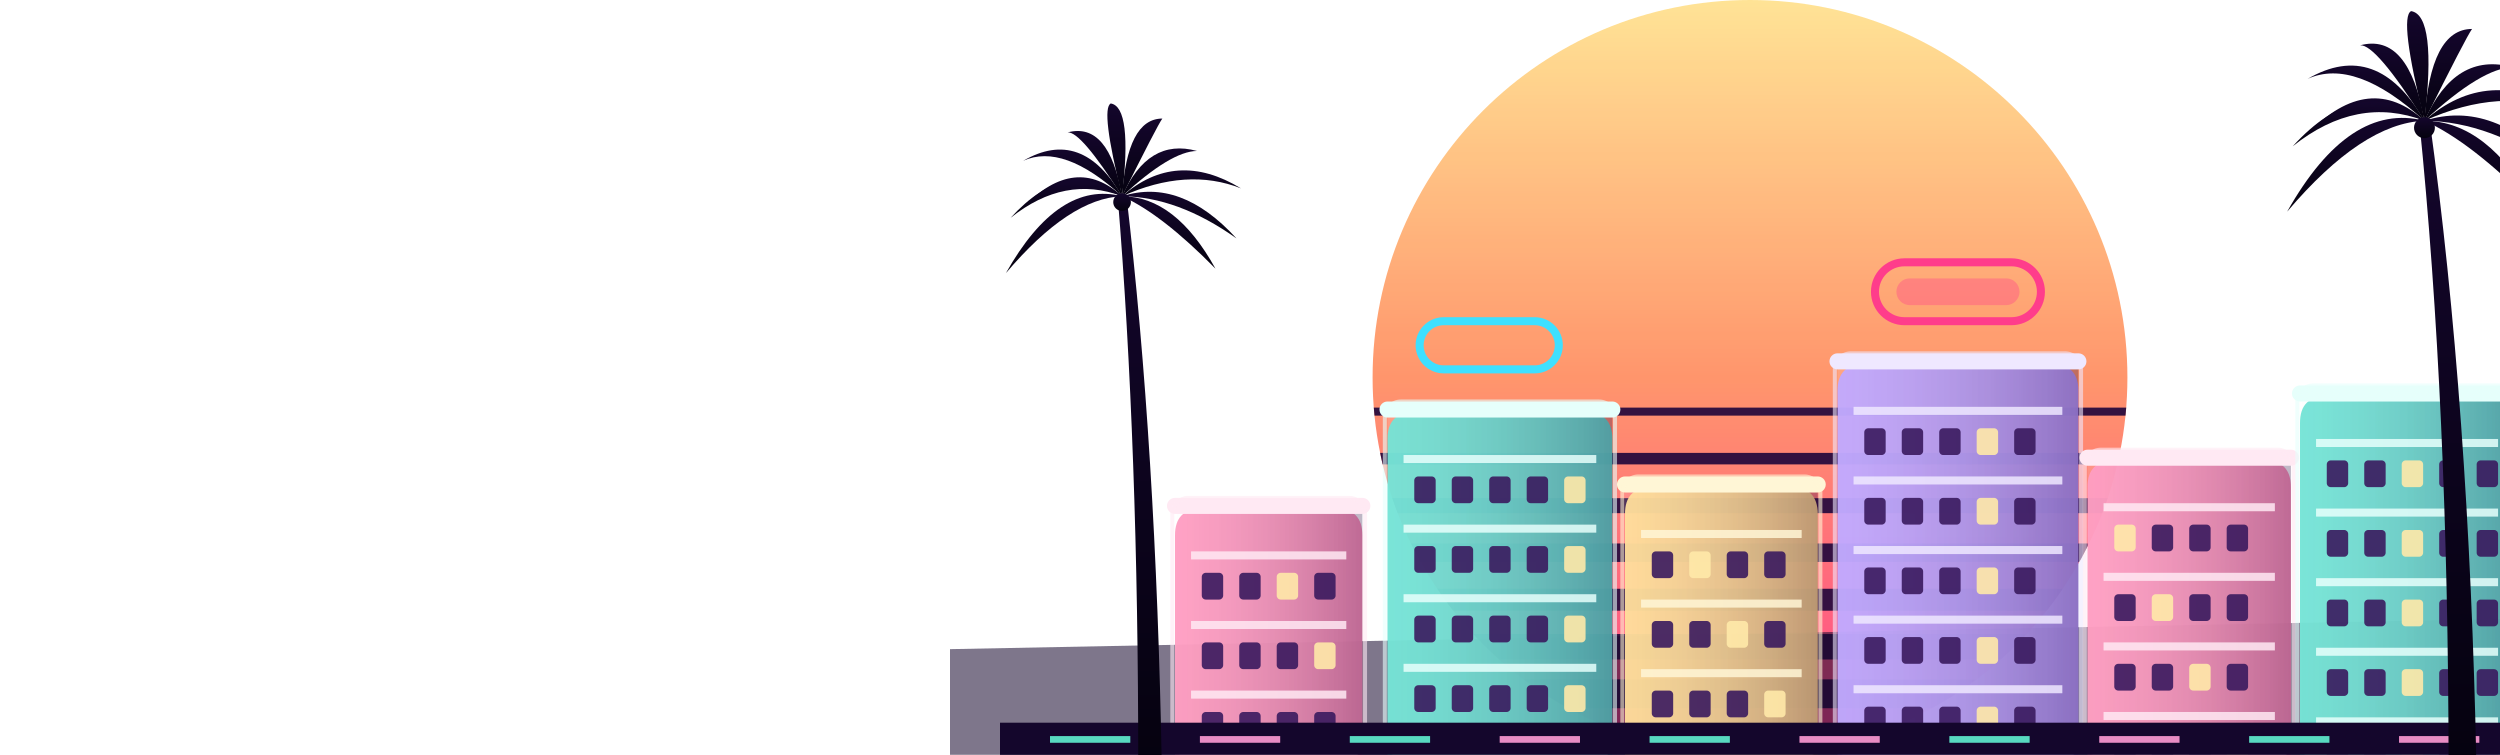
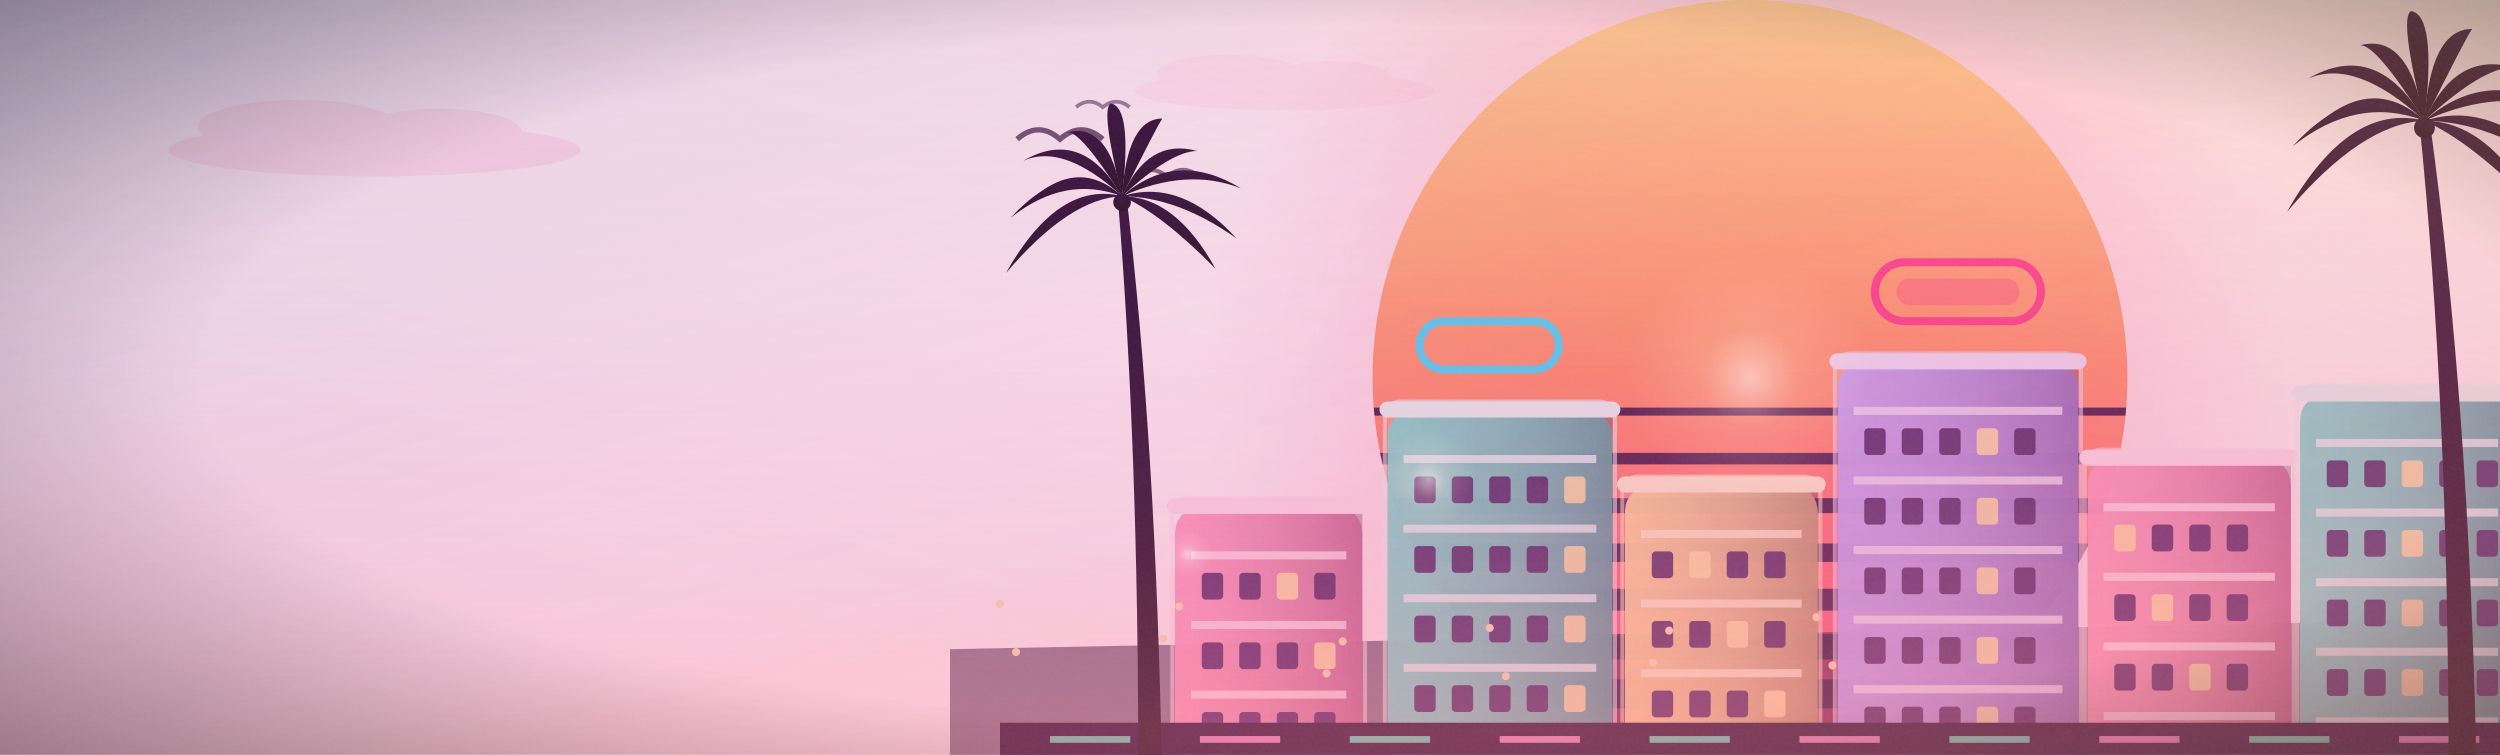
<svg xmlns="http://www.w3.org/2000/svg" viewBox="0 0 934 282" width="934" height="282">
  <defs>
    <linearGradient id="ink" x1="0" y1="0" x2="0" y2="1">
      <stop offset="0" stop-color="#14062c" />
      <stop offset="1" stop-color="#05020f" />
    </linearGradient>
    <linearGradient id="inkwarm" x1="0" y1="0" x2="0" y2="1">
      <stop offset="0" stop-color="#1b0838" />
      <stop offset=".7" stop-color="#0a0418" />
      <stop offset="1" stop-color="#2a0c2e" />
    </linearGradient>
    <linearGradient id="sun" x1="0" y1="0" x2="0" y2="1">
      <stop offset="0" stop-color="#ffe08a" />
      <stop offset=".5" stop-color="#ff8a5c" />
      <stop offset="1" stop-color="#ff2f7e" />
    </linearGradient>
    <linearGradient id="rim" x1="0" y1="0" x2="1" y2="0">
      <stop offset="0" stop-color="#ff9ad5" stop-opacity="0" />
      <stop offset="1" stop-color="#ffb36b" />
    </linearGradient>
    <linearGradient id="lens" x1="0" y1="0" x2="1" y2="1">
      <stop offset="0" stop-color="#ffd27a" />
      <stop offset=".5" stop-color="#ff6aa8" />
      <stop offset="1" stop-color="#5a2a9a" />
    </linearGradient>
    <linearGradient id="haze" x1="0" y1="0" x2="0" y2="1">
      <stop offset="0" stop-color="#7a3a9a" stop-opacity=".0" />
      <stop offset="1" stop-color="#ff7a8a" stop-opacity=".55" />
    </linearGradient>
+     <filter id="glow" x="-30%" y="-30%" width="160%" height="160%">
+       <feGaussianBlur stdDeviation="5" result="b" />
+       <feMerge>
+         <feMergeNode in="b" />
+         <feMergeNode in="SourceGraphic" />
+       </feMerge>
+     </filter>
+     <filter id="glowS" x="-30%" y="-60%" width="160%" height="220%">
+       <feGaussianBlur stdDeviation="2.4" result="b" />
+       <feMerge>
+         <feMergeNode in="b" />
+         <feMergeNode in="b" />
+         <feMergeNode in="SourceGraphic" />
+       </feMerge>
+     </filter>
+     <filter id="soft">
+       <feGaussianBlur stdDeviation=".9" />
+     </filter>
+     <filter id="grain" x="0" y="0" width="100%" height="100%">
+       <feTurbulence type="fractalNoise" baseFrequency=".9" numOctaves="2" seed="7" result="n" />
+       <feColorMatrix in="n" type="matrix" values="0 0 0 0 1  0 0 0 0 1  0 0 0 0 1  0 0 0 .55 0" />
+     </filter>
+     <radialGradient id="vig" cx=".55" cy=".5" r=".85">
+       <stop offset=".55" stop-color="#05010f" stop-opacity="0" />
+       <stop offset="1" stop-color="#05010f" stop-opacity=".55" />
+     </radialGradient>
+     <linearGradient id="grade" x1="0" y1="0" x2="1" y2="1">
+       <stop offset="0" stop-color="#3a1a9a" stop-opacity=".16" />
+       <stop offset=".55" stop-color="#ff5e8a" stop-opacity=".05" />
+       <stop offset="1" stop-color="#ffb36b" stop-opacity=".16" />
+     </linearGradient>
+     <linearGradient id="leak" x1="1" y1="0" x2="0" y2="1">
+       <stop offset="0" stop-color="#ffb36b" stop-opacity=".34" />
+       <stop offset=".35" stop-color="#ff5e8a" stop-opacity=".1" />
+       <stop offset="1" stop-color="#ff5e8a" stop-opacity="0" />
+     </linearGradient>
+     <linearGradient id="fog" x1="0" y1="1" x2="0" y2="0">
+       <stop offset="0" stop-color="#ff7a9a" stop-opacity=".38" />
+       <stop offset=".6" stop-color="#b04aa8" stop-opacity=".1" />
+       <stop offset="1" stop-color="#b04aa8" stop-opacity="0" />
+     </linearGradient>
+     <radialGradient id="flare" cx=".5" cy=".5" r=".5">
+       <stop offset="0" stop-color="#fff" stop-opacity=".55" />
+       <stop offset=".4" stop-color="#ffd9a0" stop-opacity=".18" />
+       <stop offset="1" stop-color="#ffd9a0" stop-opacity="0" />
+     </radialGradient>
+     <radialGradient id="halo" cx=".5" cy=".5" r=".5">
+       <stop offset="0" stop-color="#ff9a6a" stop-opacity=".6" />
+       <stop offset=".6" stop-color="#ff5e8a" stop-opacity=".18" />
+       <stop offset="1" stop-color="#ff5e8a" stop-opacity="0" />
+     </radialGradient>
+     <radialGradient id="halo2" cx=".5" cy=".5" r=".5">
+       <stop offset="0" stop-color="#fff0cf" stop-opacity=".5" />
+       <stop offset=".6" stop-color="#c9a8ff" stop-opacity=".15" />
+       <stop offset="1" stop-color="#c9a8ff" stop-opacity="0" />
+     </radialGradient>
    <radialGradient id="moon" cx=".5" cy=".5" r=".5">
      <stop offset=".55" stop-color="#fff0cf" />
      <stop offset="1" stop-color="#ffd9a0" stop-opacity="0" />
    </radialGradient>
    <linearGradient id="skin" x1="0" y1="0" x2="1" y2="1">
      <stop offset="0" stop-color="#2a1240" />
      <stop offset=".6" stop-color="#6a3a7a" />
      <stop offset="1" stop-color="#c8688a" />
    </linearGradient>
    <linearGradient id="shade" x1="0" y1="0" x2="1" y2="0">
      <stop offset="0" stop-color="#fff" stop-opacity=".25" />
      <stop offset="1" stop-color="#2a0c3e" stop-opacity=".55" />
    </linearGradient>
    <clipPath id="sunclip2">
      <circle cx="653.8" cy="141" r="141" />
    </clipPath>
    <clipPath id="sunclip">
      <circle cx="747.2" cy="174.84" r="174.84" />
    </clipPath>
    <filter id="soft">
      <feGaussianBlur stdDeviation="1.2" />
    </filter>
+     <style>
+ .tw{animation:tw 3s ease-in-out infinite}.t1{animation-duration:2.3s;animation-delay:-.7s}.t2{animation-duration:3.7s;animation-delay:-1.4s}.t3{animation-duration:4.4s;animation-delay:-2.1s}
+ @keyframes tw{0%,100%{opacity:.95}50%{opacity:.18}}
+ .sway{transform-box:fill-box;transform-origin:50% 100%;animation:sway 7s ease-in-out infinite}.sw2{animation-duration:9s;animation-delay:-2s}.sw3{animation-duration:6s;animation-delay:-4s}
+ @keyframes sway{0%,100%{transform:rotate(0)}25%{transform:rotate(1.5deg)}75%{transform:rotate(-1.5deg)}}
+ .wk{animation:wk 6s steps(1,end) infinite}.wk2{animation-duration:9s;animation-delay:-3s}.wk3{animation-duration:11s;animation-delay:-6s}
+ @keyframes wk{0%,100%{opacity:.9}38%{opacity:.08}62%{opacity:.9}}
+ .blink{animation:bl 1.7s steps(1,end) infinite}@keyframes bl{0%,100%{opacity:1}50%{opacity:.1}}
+ .pulse{transform-box:fill-box;transform-origin:center;animation:pl 7s ease-in-out infinite}@keyframes pl{0%,100%{opacity:.55;transform:scale(1)}50%{opacity:.95;transform:scale(1.07)}}
+ .drift{animation:dr 8s ease-in-out infinite alternate}.dr2{animation-duration:11s;animation-delay:-3s}@keyframes dr{from{transform:translateX(-16px)}to{transform:translateX(16px)}}
+ .cars{animation:cr 9s linear infinite}.cars2{animation-duration:13s;animation-delay:-5s;animation-direction:reverse}@keyframes cr{from{transform:translateX(-140px)}to{transform:translateX(140px)}}
+ .cloud{animation:cl 70s linear infinite}@keyframes cl{from{transform:translateX(-260px)}to{transform:translateX(1200px)}}
+ .fly{animation:fl 26s linear infinite}@keyframes fl{from{transform:translate(-200px,10px)}50%{transform:translate(480px,-14px)}to{transform:translate(1150px,6px)}}
+ .neon{animation:ne 5s infinite}@keyframes ne{0%,44%,50%,56%,100%{opacity:1}46%{opacity:.3}48%{opacity:.9}52%{opacity:.4}54%{opacity:.95}}
+ .shoot{opacity:0;animation:sh 11s linear infinite}@keyframes sh{0%,88%{opacity:0;transform:translate(0,0)}90%{opacity:1}100%{opacity:0;transform:translate(-240px,100px)}}
+ .spin{animation:sp 120s linear infinite}@keyframes sp{to{transform:rotate(360deg)}}
+ .flo{animation:fo 8s ease-in-out infinite}.fo2{animation-duration:11s;animation-delay:-4s}@keyframes fo{0%,100%{transform:translate(0,0);opacity:.2}50%{transform:translate(10px,-14px);opacity:1}}
+ .flare{animation:fl2 9s ease-in-out infinite;mix-blend-mode:screen}.f2{animation-delay:-3s}.f3{animation-delay:-6s}@keyframes fl2{0%,100%{opacity:.35;transform:translateX(0)}50%{opacity:.85;transform:translateX(10px)}}
+ .shim{animation:shm 4s ease-in-out infinite}.sh2{animation-delay:-1.3s}.sh3{animation-delay:-2.6s}@keyframes shm{0%,100%{opacity:.2}50%{opacity:.9}}
+ @media (prefers-reduced-motion:reduce){*{animation:none!important}}
+ </style>
  </defs>
+   <g class="cloud" style="animation-delay:-12s" opacity="0.3">
+     <g transform="translate(140 56) scale(1.1)">
+       <ellipse cx="0" cy="0" rx="70" ry="9" fill="#ffc0d6" />
+       <ellipse cx="-26" cy="-8" rx="34" ry="9" fill="#ffc0d6" />
+       <ellipse cx="22" cy="-6" rx="28" ry="8" fill="#ffc0d6" />
+     </g>
+   </g>
+   <g class="cloud" style="animation-delay:-40s" opacity="0.25">
+     <g transform="translate(480 34) scale(0.8)">
+       <ellipse cx="0" cy="0" rx="70" ry="9" fill="#ffd6e6" />
+       <ellipse cx="-26" cy="-8" rx="34" ry="9" fill="#ffd6e6" />
+       <ellipse cx="22" cy="-6" rx="28" ry="8" fill="#ffd6e6" />
+     </g>
+   </g>
+   <g class="fly" style="animation-delay:-9s">
+     <path d="M380 52 q8 -7 16 0 q8 -7 16 0" stroke="#14062c" stroke-width="2" fill="none" opacity=".7" />
+     <path d="M424 66 q6 -5 12 0 q6 -5 12 0" stroke="#14062c" stroke-width="1.6" fill="none" opacity=".6" />
+     <path d="M402 40 q5 -4 10 0 q5 -4 10 0" stroke="#14062c" stroke-width="1.4" fill="none" opacity=".5" />
+   </g>
+   <circle class="pulse" cx="653.8" cy="141" r="203.04" fill="url(#halo)" />
  <circle cx="653.8" cy="141" r="141" fill="url(#sun)" opacity=".9" />
  <g clip-path="url(#sunclip2)">
    <rect x="0" y="152.28" width="934" height="3" fill="#2a0c3e" opacity=".95" />
    <rect x="0" y="169.2" width="934" height="4.3" fill="#2a0c3e" opacity=".95" />
    <rect x="0" y="186.12" width="934" height="5.6" fill="#2a0c3e" opacity=".95" />
    <rect x="0" y="203.04" width="934" height="6.9" fill="#2a0c3e" opacity=".95" />
    <rect x="0" y="219.96" width="934" height="8.2" fill="#2a0c3e" opacity=".95" />
    <rect x="0" y="236.88" width="934" height="9.5" fill="#2a0c3e" opacity=".95" />
    <rect x="0" y="253.8" width="934" height="10.8" fill="#2a0c3e" opacity=".95" />
    <rect x="0" y="270.72" width="934" height="12.1" fill="#2a0c3e" opacity=".95" />
  </g>
  <path d="M354.92 242.52 L934 231.24 L934 282 L354.92 282Z" fill="#14062c" opacity=".55" />
  <path d="M438.98 282 L438.98 200 Q438.98 190 448.98 190 L498.98 190 Q508.98 190 508.98 200 L508.98 282Z" fill="#ff8fb8" opacity=".96" />
  <rect x="438.98" y="190" width="70" height="92" fill="url(#shade)" opacity=".55" />
  <rect x="435.98" y="186" width="76" height="6" rx="3" fill="#ffe9f3" />
  <rect x="444.98" y="206" width="58" height="3" fill="#ffe9f3" opacity=".85" />
  <rect x="448.98" y="214" width="8" height="10" rx="1.5" fill="#3a1a5e" opacity=".9" />
  <rect x="462.98" y="214" width="8" height="10" rx="1.5" fill="#3a1a5e" opacity=".9" />
-   <rect x="476.98" y="214" width="8" height="10" rx="1.5" fill="#ffe9a8" opacity=".9" />
+   <rect x="476.98" y="214" width="8" height="10" rx="1.5" fill="#ffe9a8" opacity=".9" class="wk " />
  <rect x="490.98" y="214" width="8" height="10" rx="1.5" fill="#3a1a5e" opacity=".9" />
  <rect x="444.98" y="232" width="58" height="3" fill="#ffe9f3" opacity=".85" />
  <rect x="448.98" y="240" width="8" height="10" rx="1.5" fill="#3a1a5e" opacity=".9" />
  <rect x="462.98" y="240" width="8" height="10" rx="1.5" fill="#3a1a5e" opacity=".9" />
  <rect x="476.98" y="240" width="8" height="10" rx="1.5" fill="#3a1a5e" opacity=".9" />
-   <rect x="490.98" y="240" width="8" height="10" rx="1.5" fill="#ffe9a8" opacity=".9" />
+   <rect x="490.98" y="240" width="8" height="10" rx="1.5" fill="#ffe9a8" opacity=".9" class="wk wk3" />
  <rect x="444.98" y="258" width="58" height="3" fill="#ffe9f3" opacity=".85" />
  <rect x="448.98" y="266" width="8" height="10" rx="1.5" fill="#3a1a5e" opacity=".9" />
  <rect x="462.98" y="266" width="8" height="10" rx="1.5" fill="#3a1a5e" opacity=".9" />
  <rect x="476.98" y="266" width="8" height="10" rx="1.5" fill="#3a1a5e" opacity=".9" />
  <rect x="490.98" y="266" width="8" height="10" rx="1.5" fill="#3a1a5e" opacity=".9" />
  <rect x="437.98" y="186" width="72" height="96" fill="none" stroke="#ffe9f3" stroke-width="1.5" opacity=".6" rx="6" />
  <path d="M518.37 282 L518.37 164 Q518.37 154 528.37 154 L592.37 154 Q602.37 154 602.37 164 L602.37 282Z" fill="#5fe0d0" opacity=".96" />
  <rect x="518.37" y="154" width="84" height="128" fill="url(#shade)" opacity=".55" />
  <rect x="515.37" y="150" width="90" height="6" rx="3" fill="#e6fffb" />
  <rect x="524.37" y="170" width="72" height="3" fill="#e6fffb" opacity=".85" />
  <rect x="528.37" y="178" width="8" height="10" rx="1.5" fill="#3a1a5e" opacity=".9" />
  <rect x="542.37" y="178" width="8" height="10" rx="1.5" fill="#3a1a5e" opacity=".9" />
  <rect x="556.37" y="178" width="8" height="10" rx="1.5" fill="#3a1a5e" opacity=".9" />
  <rect x="570.37" y="178" width="8" height="10" rx="1.5" fill="#3a1a5e" opacity=".9" />
-   <rect x="584.37" y="178" width="8" height="10" rx="1.5" fill="#ffe9a8" opacity=".9" />
+   <rect x="584.37" y="178" width="8" height="10" rx="1.5" fill="#ffe9a8" opacity=".9" class="wk " />
  <rect x="524.37" y="196" width="72" height="3" fill="#e6fffb" opacity=".85" />
  <rect x="528.37" y="204" width="8" height="10" rx="1.5" fill="#3a1a5e" opacity=".9" />
  <rect x="542.37" y="204" width="8" height="10" rx="1.5" fill="#3a1a5e" opacity=".9" />
  <rect x="556.37" y="204" width="8" height="10" rx="1.5" fill="#3a1a5e" opacity=".9" />
  <rect x="570.37" y="204" width="8" height="10" rx="1.5" fill="#3a1a5e" opacity=".9" />
-   <rect x="584.37" y="204" width="8" height="10" rx="1.5" fill="#ffe9a8" opacity=".9" />
+   <rect x="584.37" y="204" width="8" height="10" rx="1.5" fill="#ffe9a8" opacity=".9" class="wk wk3" />
  <rect x="524.37" y="222" width="72" height="3" fill="#e6fffb" opacity=".85" />
  <rect x="528.37" y="230" width="8" height="10" rx="1.5" fill="#3a1a5e" opacity=".9" />
  <rect x="542.37" y="230" width="8" height="10" rx="1.5" fill="#3a1a5e" opacity=".9" />
  <rect x="556.37" y="230" width="8" height="10" rx="1.5" fill="#3a1a5e" opacity=".9" />
  <rect x="570.37" y="230" width="8" height="10" rx="1.5" fill="#3a1a5e" opacity=".9" />
-   <rect x="584.37" y="230" width="8" height="10" rx="1.5" fill="#ffe9a8" opacity=".9" />
+   <rect x="584.37" y="230" width="8" height="10" rx="1.5" fill="#ffe9a8" opacity=".9" class="wk wk2" />
  <rect x="524.37" y="248" width="72" height="3" fill="#e6fffb" opacity=".85" />
  <rect x="528.37" y="256" width="8" height="10" rx="1.5" fill="#3a1a5e" opacity=".9" />
  <rect x="542.37" y="256" width="8" height="10" rx="1.5" fill="#3a1a5e" opacity=".9" />
  <rect x="556.37" y="256" width="8" height="10" rx="1.5" fill="#3a1a5e" opacity=".9" />
  <rect x="570.37" y="256" width="8" height="10" rx="1.5" fill="#3a1a5e" opacity=".9" />
-   <rect x="584.37" y="256" width="8" height="10" rx="1.5" fill="#ffe9a8" opacity=".9" />
+   <rect x="584.37" y="256" width="8" height="10" rx="1.5" fill="#ffe9a8" opacity=".9" class="wk " />
  <rect x="517.37" y="150" width="86" height="132" fill="none" stroke="#e6fffb" stroke-width="1.5" opacity=".6" rx="6" />
  <path d="M607.1 282 L607.1 192 Q607.1 182 617.1 182 L669.1 182 Q679.1 182 679.1 192 L679.1 282Z" fill="#ffd98a" opacity=".96" />
  <rect x="607.1" y="182" width="72" height="100" fill="url(#shade)" opacity=".55" />
  <rect x="604.1" y="178" width="78" height="6" rx="3" fill="#fff6d6" />
  <rect x="613.1" y="198" width="60" height="3" fill="#fff6d6" opacity=".85" />
  <rect x="617.1" y="206" width="8" height="10" rx="1.5" fill="#3a1a5e" opacity=".9" />
-   <rect x="631.1" y="206" width="8" height="10" rx="1.5" fill="#ffe9a8" opacity=".9" />
+   <rect x="631.1" y="206" width="8" height="10" rx="1.5" fill="#ffe9a8" opacity=".9" class="wk wk2" />
  <rect x="645.1" y="206" width="8" height="10" rx="1.5" fill="#3a1a5e" opacity=".9" />
  <rect x="659.1" y="206" width="8" height="10" rx="1.5" fill="#3a1a5e" opacity=".9" />
  <rect x="613.1" y="224" width="60" height="3" fill="#fff6d6" opacity=".85" />
  <rect x="617.1" y="232" width="8" height="10" rx="1.5" fill="#3a1a5e" opacity=".9" />
  <rect x="631.1" y="232" width="8" height="10" rx="1.5" fill="#3a1a5e" opacity=".9" />
-   <rect x="645.1" y="232" width="8" height="10" rx="1.5" fill="#ffe9a8" opacity=".9" />
+   <rect x="645.1" y="232" width="8" height="10" rx="1.5" fill="#ffe9a8" opacity=".9" class="wk " />
  <rect x="659.1" y="232" width="8" height="10" rx="1.5" fill="#3a1a5e" opacity=".9" />
  <rect x="613.1" y="250" width="60" height="3" fill="#fff6d6" opacity=".85" />
  <rect x="617.1" y="258" width="8" height="10" rx="1.5" fill="#3a1a5e" opacity=".9" />
  <rect x="631.1" y="258" width="8" height="10" rx="1.5" fill="#3a1a5e" opacity=".9" />
  <rect x="645.1" y="258" width="8" height="10" rx="1.5" fill="#3a1a5e" opacity=".9" />
-   <rect x="659.1" y="258" width="8" height="10" rx="1.5" fill="#ffe9a8" opacity=".9" />
+   <rect x="659.1" y="258" width="8" height="10" rx="1.5" fill="#ffe9a8" opacity=".9" class="wk wk3" />
  <rect x="606.1" y="178" width="74" height="104" fill="none" stroke="#fff6d6" stroke-width="1.5" opacity=".6" rx="6" />
  <path d="M686.49 282 L686.49 146 Q686.49 136 696.49 136 L766.49 136 Q776.49 136 776.49 146 L776.49 282Z" fill="#b79cff" opacity=".96" />
  <rect x="686.49" y="136" width="90" height="146" fill="url(#shade)" opacity=".55" />
  <rect x="683.49" y="132" width="96" height="6" rx="3" fill="#efe8ff" />
  <rect x="692.49" y="152" width="78" height="3" fill="#efe8ff" opacity=".85" />
  <rect x="696.49" y="160" width="8" height="10" rx="1.5" fill="#3a1a5e" opacity=".9" />
  <rect x="710.49" y="160" width="8" height="10" rx="1.5" fill="#3a1a5e" opacity=".9" />
  <rect x="724.49" y="160" width="8" height="10" rx="1.5" fill="#3a1a5e" opacity=".9" />
-   <rect x="738.49" y="160" width="8" height="10" rx="1.5" fill="#ffe9a8" opacity=".9" />
+   <rect x="738.49" y="160" width="8" height="10" rx="1.5" fill="#ffe9a8" opacity=".9" class="wk wk2" />
  <rect x="752.49" y="160" width="8" height="10" rx="1.5" fill="#3a1a5e" opacity=".9" />
  <rect x="692.49" y="178" width="78" height="3" fill="#efe8ff" opacity=".85" />
  <rect x="696.49" y="186" width="8" height="10" rx="1.5" fill="#3a1a5e" opacity=".9" />
  <rect x="710.49" y="186" width="8" height="10" rx="1.5" fill="#3a1a5e" opacity=".9" />
  <rect x="724.49" y="186" width="8" height="10" rx="1.5" fill="#3a1a5e" opacity=".9" />
-   <rect x="738.49" y="186" width="8" height="10" rx="1.5" fill="#ffe9a8" opacity=".9" />
+   <rect x="738.49" y="186" width="8" height="10" rx="1.5" fill="#ffe9a8" opacity=".9" class="wk " />
  <rect x="752.49" y="186" width="8" height="10" rx="1.5" fill="#3a1a5e" opacity=".9" />
  <rect x="692.49" y="204" width="78" height="3" fill="#efe8ff" opacity=".85" />
  <rect x="696.49" y="212" width="8" height="10" rx="1.5" fill="#3a1a5e" opacity=".9" />
  <rect x="710.49" y="212" width="8" height="10" rx="1.5" fill="#3a1a5e" opacity=".9" />
  <rect x="724.49" y="212" width="8" height="10" rx="1.5" fill="#3a1a5e" opacity=".9" />
-   <rect x="738.49" y="212" width="8" height="10" rx="1.5" fill="#ffe9a8" opacity=".9" />
+   <rect x="738.49" y="212" width="8" height="10" rx="1.5" fill="#ffe9a8" opacity=".9" class="wk wk3" />
  <rect x="752.49" y="212" width="8" height="10" rx="1.5" fill="#3a1a5e" opacity=".9" />
  <rect x="692.49" y="230" width="78" height="3" fill="#efe8ff" opacity=".85" />
  <rect x="696.49" y="238" width="8" height="10" rx="1.5" fill="#3a1a5e" opacity=".9" />
  <rect x="710.49" y="238" width="8" height="10" rx="1.5" fill="#3a1a5e" opacity=".9" />
  <rect x="724.49" y="238" width="8" height="10" rx="1.5" fill="#3a1a5e" opacity=".9" />
-   <rect x="738.49" y="238" width="8" height="10" rx="1.5" fill="#ffe9a8" opacity=".9" />
+   <rect x="738.49" y="238" width="8" height="10" rx="1.5" fill="#ffe9a8" opacity=".9" class="wk wk2" />
  <rect x="752.49" y="238" width="8" height="10" rx="1.5" fill="#3a1a5e" opacity=".9" />
  <rect x="692.49" y="256" width="78" height="3" fill="#efe8ff" opacity=".85" />
  <rect x="696.49" y="264" width="8" height="10" rx="1.5" fill="#3a1a5e" opacity=".9" />
  <rect x="710.49" y="264" width="8" height="10" rx="1.5" fill="#3a1a5e" opacity=".9" />
  <rect x="724.49" y="264" width="8" height="10" rx="1.5" fill="#3a1a5e" opacity=".9" />
-   <rect x="738.49" y="264" width="8" height="10" rx="1.5" fill="#ffe9a8" opacity=".9" />
+   <rect x="738.49" y="264" width="8" height="10" rx="1.5" fill="#ffe9a8" opacity=".9" class="wk " />
  <rect x="752.49" y="264" width="8" height="10" rx="1.5" fill="#3a1a5e" opacity=".9" />
  <rect x="685.49" y="132" width="92" height="150" fill="none" stroke="#efe8ff" stroke-width="1.5" opacity=".6" rx="6" />
  <path d="M779.89 282 L779.89 182 Q779.89 172 789.89 172 L845.89 172 Q855.89 172 855.89 182 L855.89 282Z" fill="#ff8fb8" opacity=".96" />
  <rect x="779.89" y="172" width="76" height="110" fill="url(#shade)" opacity=".55" />
  <rect x="776.89" y="168" width="82" height="6" rx="3" fill="#ffe9f3" />
  <rect x="785.89" y="188" width="64" height="3" fill="#ffe9f3" opacity=".85" />
-   <rect x="789.89" y="196" width="8" height="10" rx="1.5" fill="#ffe9a8" opacity=".9" />
+   <rect x="789.89" y="196" width="8" height="10" rx="1.5" fill="#ffe9a8" opacity=".9" class="wk wk3" />
  <rect x="803.89" y="196" width="8" height="10" rx="1.5" fill="#3a1a5e" opacity=".9" />
  <rect x="817.89" y="196" width="8" height="10" rx="1.5" fill="#3a1a5e" opacity=".9" />
  <rect x="831.89" y="196" width="8" height="10" rx="1.5" fill="#3a1a5e" opacity=".9" />
  <rect x="785.89" y="214" width="64" height="3" fill="#ffe9f3" opacity=".85" />
  <rect x="789.89" y="222" width="8" height="10" rx="1.5" fill="#3a1a5e" opacity=".9" />
-   <rect x="803.89" y="222" width="8" height="10" rx="1.5" fill="#ffe9a8" opacity=".9" />
+   <rect x="803.89" y="222" width="8" height="10" rx="1.5" fill="#ffe9a8" opacity=".9" class="wk wk2" />
  <rect x="817.89" y="222" width="8" height="10" rx="1.5" fill="#3a1a5e" opacity=".9" />
  <rect x="831.89" y="222" width="8" height="10" rx="1.5" fill="#3a1a5e" opacity=".9" />
  <rect x="785.89" y="240" width="64" height="3" fill="#ffe9f3" opacity=".85" />
  <rect x="789.89" y="248" width="8" height="10" rx="1.5" fill="#3a1a5e" opacity=".9" />
  <rect x="803.89" y="248" width="8" height="10" rx="1.5" fill="#3a1a5e" opacity=".9" />
-   <rect x="817.89" y="248" width="8" height="10" rx="1.5" fill="#ffe9a8" opacity=".9" />
+   <rect x="817.89" y="248" width="8" height="10" rx="1.5" fill="#ffe9a8" opacity=".9" class="wk " />
  <rect x="831.89" y="248" width="8" height="10" rx="1.5" fill="#3a1a5e" opacity=".9" />
  <rect x="785.89" y="266" width="64" height="3" fill="#ffe9f3" opacity=".85" />
  <rect x="789.89" y="274" width="8" height="10" rx="1.5" fill="#3a1a5e" opacity=".9" />
  <rect x="803.89" y="274" width="8" height="10" rx="1.5" fill="#3a1a5e" opacity=".9" />
  <rect x="817.89" y="274" width="8" height="10" rx="1.5" fill="#3a1a5e" opacity=".9" />
-   <rect x="831.89" y="274" width="8" height="10" rx="1.5" fill="#ffe9a8" opacity=".9" />
+   <rect x="831.89" y="274" width="8" height="10" rx="1.5" fill="#ffe9a8" opacity=".9" class="wk wk3" />
  <rect x="778.89" y="168" width="78" height="114" fill="none" stroke="#ffe9f3" stroke-width="1.5" opacity=".6" rx="6" />
  <path d="M859.28 282 L859.28 158 Q859.28 148 869.28 148 L929.28 148 Q939.28 148 939.28 158 L939.28 282Z" fill="#5fe0d0" opacity=".96" />
  <rect x="859.28" y="148" width="80" height="134" fill="url(#shade)" opacity=".55" />
  <rect x="856.28" y="144" width="86" height="6" rx="3" fill="#e6fffb" />
  <rect x="865.28" y="164" width="68" height="3" fill="#e6fffb" opacity=".85" />
  <rect x="869.28" y="172" width="8" height="10" rx="1.5" fill="#3a1a5e" opacity=".9" />
  <rect x="883.28" y="172" width="8" height="10" rx="1.5" fill="#3a1a5e" opacity=".9" />
-   <rect x="897.28" y="172" width="8" height="10" rx="1.5" fill="#ffe9a8" opacity=".9" />
+   <rect x="897.28" y="172" width="8" height="10" rx="1.5" fill="#ffe9a8" opacity=".9" class="wk wk3" />
  <rect x="911.28" y="172" width="8" height="10" rx="1.5" fill="#3a1a5e" opacity=".9" />
  <rect x="925.28" y="172" width="8" height="10" rx="1.5" fill="#3a1a5e" opacity=".9" />
  <rect x="865.28" y="190" width="68" height="3" fill="#e6fffb" opacity=".85" />
  <rect x="869.28" y="198" width="8" height="10" rx="1.5" fill="#3a1a5e" opacity=".9" />
  <rect x="883.28" y="198" width="8" height="10" rx="1.5" fill="#3a1a5e" opacity=".9" />
-   <rect x="897.28" y="198" width="8" height="10" rx="1.5" fill="#ffe9a8" opacity=".9" />
+   <rect x="897.28" y="198" width="8" height="10" rx="1.5" fill="#ffe9a8" opacity=".9" class="wk wk2" />
  <rect x="911.28" y="198" width="8" height="10" rx="1.5" fill="#3a1a5e" opacity=".9" />
  <rect x="925.28" y="198" width="8" height="10" rx="1.5" fill="#3a1a5e" opacity=".9" />
  <rect x="865.28" y="216" width="68" height="3" fill="#e6fffb" opacity=".85" />
  <rect x="869.28" y="224" width="8" height="10" rx="1.5" fill="#3a1a5e" opacity=".9" />
  <rect x="883.28" y="224" width="8" height="10" rx="1.5" fill="#3a1a5e" opacity=".9" />
-   <rect x="897.28" y="224" width="8" height="10" rx="1.5" fill="#ffe9a8" opacity=".9" />
+   <rect x="897.28" y="224" width="8" height="10" rx="1.5" fill="#ffe9a8" opacity=".9" class="wk " />
  <rect x="911.28" y="224" width="8" height="10" rx="1.5" fill="#3a1a5e" opacity=".9" />
  <rect x="925.28" y="224" width="8" height="10" rx="1.5" fill="#3a1a5e" opacity=".9" />
  <rect x="865.28" y="242" width="68" height="3" fill="#e6fffb" opacity=".85" />
  <rect x="869.28" y="250" width="8" height="10" rx="1.5" fill="#3a1a5e" opacity=".9" />
  <rect x="883.28" y="250" width="8" height="10" rx="1.5" fill="#3a1a5e" opacity=".9" />
-   <rect x="897.28" y="250" width="8" height="10" rx="1.5" fill="#ffe9a8" opacity=".9" />
+   <rect x="897.28" y="250" width="8" height="10" rx="1.5" fill="#ffe9a8" opacity=".9" class="wk wk3" />
  <rect x="911.28" y="250" width="8" height="10" rx="1.5" fill="#3a1a5e" opacity=".9" />
  <rect x="925.28" y="250" width="8" height="10" rx="1.5" fill="#3a1a5e" opacity=".9" />
  <rect x="865.28" y="268" width="68" height="3" fill="#e6fffb" opacity=".85" />
  <rect x="869.28" y="276" width="8" height="10" rx="1.5" fill="#3a1a5e" opacity=".9" />
  <rect x="883.28" y="276" width="8" height="10" rx="1.5" fill="#3a1a5e" opacity=".9" />
-   <rect x="897.28" y="276" width="8" height="10" rx="1.5" fill="#ffe9a8" opacity=".9" />
+   <rect x="897.28" y="276" width="8" height="10" rx="1.5" fill="#ffe9a8" opacity=".9" class="wk wk2" />
  <rect x="911.28" y="276" width="8" height="10" rx="1.5" fill="#3a1a5e" opacity=".9" />
  <rect x="925.28" y="276" width="8" height="10" rx="1.5" fill="#3a1a5e" opacity=".9" />
  <rect x="858.28" y="144" width="82" height="138" fill="none" stroke="#e6fffb" stroke-width="1.5" opacity=".6" rx="6" />
-   <rect x="700.49" y="98" width="62" height="22" rx="11" fill="none" stroke="#ff3d8b" stroke-width="3" />
-   <rect x="708.49" y="104" width="46" height="10" rx="5" fill="#ff3d8b" opacity=".35" />
-   <rect x="530.37" y="120" width="52" height="18" rx="9" fill="none" stroke="#3ee0ff" stroke-width="3" />
+   <g class="neon">
+     <rect x="700.49" y="98" width="62" height="22" rx="11" fill="none" stroke="#ff3d8b" stroke-width="3" />
+     <rect x="708.49" y="104" width="46" height="10" rx="5" fill="#ff3d8b" opacity=".35" />
+   </g>
+   <g class="neon" style="animation-delay:-2.2s">
+     <rect x="530.37" y="120" width="52" height="18" rx="9" fill="none" stroke="#3ee0ff" stroke-width="3" />
+   </g>
  <rect x="373.6" y="270" width="560.4" height="12" fill="#14062c" />
-   <rect x="392.28" y="275" width="30" height="2.5" fill="#5ff0d0" opacity=".9" />
-   <rect x="448.28" y="275" width="30" height="2.5" fill="#ff9ad5" opacity=".9" />
-   <rect x="504.28" y="275" width="30" height="2.5" fill="#5ff0d0" opacity=".9" />
-   <rect x="560.28" y="275" width="30" height="2.5" fill="#ff9ad5" opacity=".9" />
-   <rect x="616.28" y="275" width="30" height="2.5" fill="#5ff0d0" opacity=".9" />
-   <rect x="672.28" y="275" width="30" height="2.5" fill="#ff9ad5" opacity=".9" />
-   <rect x="728.28" y="275" width="30" height="2.5" fill="#5ff0d0" opacity=".9" />
-   <rect x="784.28" y="275" width="30" height="2.5" fill="#ff9ad5" opacity=".9" />
-   <rect x="840.28" y="275" width="30" height="2.5" fill="#5ff0d0" opacity=".9" />
-   <rect x="896.28" y="275" width="30" height="2.5" fill="#ff9ad5" opacity=".9" />
-   <path d="M425.24 286 Q425.297 167.226 417.556 73.32 L420.856 73.32 Q431.897 167.226 434.04 286Z" fill="url(#ink)" />
-   <path d="M419.206 73.32 Q401.841 57.383 382.374 77.298 Q399.74 64.532 419.206 73.32Z" fill="url(#ink)" />
-   <path d="M419.206 73.32 Q404.204 47.312 382.262 60.08 Q397.264 53.259 419.206 73.32Z" fill="url(#ink)" />
-   <path d="M419.206 73.32 Q414.27 45.345 398.856 49.469 Q403.792 48.975 419.206 73.32Z" fill="url(#ink)" />
-   <path d="M419.206 73.32 Q423.124 39.973 414.988 38.656 Q411.07 40.606 419.206 73.32Z" fill="url(#ink)" />
-   <path d="M419.206 73.32 Q432.416 46.796 434.255 44.294 Q421.045 44.313 419.206 73.32Z" fill="url(#ink)" />
-   <path d="M419.206 73.32 Q437.485 56.469 447.207 56.407 Q428.929 51.336 419.206 73.32Z" fill="url(#ink)" />
-   <path d="M419.206 73.32 Q443.499 62.402 463.653 70.386 Q439.361 55.58 419.206 73.32Z" fill="url(#ink)" />
-   <path d="M419.206 73.32 Q440.047 73.494 461.943 89.071 Q441.102 66.262 419.206 73.32Z" fill="url(#ink)" />
-   <path d="M419.206 73.32 Q434.096 80.009 454.099 100.371 Q439.209 73.429 419.206 73.32Z" fill="url(#ink)" />
-   <path d="M419.206 73.32 Q395.43 67.22 375.792 102.057 Q399.568 74.042 419.206 73.32Z" fill="url(#ink)" />
-   <path d="M419.206 73.32 Q398.913 57.947 377.565 81.381 Q397.858 65.18 419.206 73.32Z" fill="url(#ink)" />
-   <circle cx="419.206" cy="75.52" r="3.3" fill="url(#ink)" />
-   <path d="M914.79 286 Q914.669 151.716 903.827 45.12 L907.727 45.12 Q922.469 151.716 925.19 286Z" fill="url(#ink)" />
-   <path d="M905.777 45.12 Q885.255 26.285 862.249 49.821 Q882.771 34.735 905.777 45.12Z" fill="url(#ink)" />
-   <path d="M905.777 45.12 Q888.048 14.383 862.116 29.472 Q879.846 21.412 905.777 45.12Z" fill="url(#ink)" />
-   <path d="M905.777 45.12 Q899.944 12.059 881.727 16.932 Q887.56 16.349 905.777 45.12Z" fill="url(#ink)" />
-   <path d="M905.777 45.12 Q910.407 5.71 900.792 4.154 Q896.162 6.457 905.777 45.12Z" fill="url(#ink)" />
-   <path d="M905.777 45.12 Q921.389 13.773 923.562 10.816 Q907.951 10.839 905.777 45.12Z" fill="url(#ink)" />
-   <path d="M905.777 45.12 Q927.379 25.206 938.87 25.131 Q917.268 19.139 905.777 45.12Z" fill="url(#ink)" />
-   <path d="M905.777 45.12 Q934.487 32.217 958.306 41.653 Q929.596 24.155 905.777 45.12Z" fill="url(#ink)" />
-   <path d="M905.777 45.12 Q930.408 45.326 956.284 63.735 Q931.654 36.779 905.777 45.12Z" fill="url(#ink)" />
-   <path d="M905.777 45.12 Q923.374 53.025 947.014 77.089 Q929.417 45.249 905.777 45.12Z" fill="url(#ink)" />
-   <path d="M905.777 45.12 Q877.678 37.91 854.47 79.082 Q882.569 45.973 905.777 45.12Z" fill="url(#ink)" />
-   <path d="M905.777 45.12 Q881.794 26.952 856.565 54.647 Q880.548 35.5 905.777 45.12Z" fill="url(#ink)" />
-   <circle cx="905.777" cy="47.72" r="3.9" fill="url(#ink)" />
+   <g class="cars">
+     <rect x="392.28" y="275" width="30" height="2.5" fill="#5ff0d0" opacity=".9" />
+     <rect x="504.28" y="275" width="30" height="2.5" fill="#5ff0d0" opacity=".9" />
+     <rect x="616.28" y="275" width="30" height="2.5" fill="#5ff0d0" opacity=".9" />
+     <rect x="728.28" y="275" width="30" height="2.5" fill="#5ff0d0" opacity=".9" />
+     <rect x="840.28" y="275" width="30" height="2.5" fill="#5ff0d0" opacity=".9" />
+   </g>
+   <g class="cars cars2">
+     <rect x="448.28" y="275" width="30" height="2.5" fill="#ff9ad5" opacity=".9" />
+     <rect x="560.28" y="275" width="30" height="2.5" fill="#ff9ad5" opacity=".9" />
+     <rect x="672.28" y="275" width="30" height="2.5" fill="#ff9ad5" opacity=".9" />
+     <rect x="784.28" y="275" width="30" height="2.5" fill="#ff9ad5" opacity=".9" />
+     <rect x="896.28" y="275" width="30" height="2.5" fill="#ff9ad5" opacity=".9" />
+   </g>
+   <circle class="shim " cx="373.6" cy="225.6" r="1.5" fill="#ffe9b8" />
+   <circle class="shim sh2" cx="434.6" cy="238.6" r="1.5" fill="#ffe9b8" />
+   <circle class="shim sh3" cx="495.6" cy="251.6" r="1.5" fill="#ffe9b8" />
+   <circle class="shim " cx="556.6" cy="234.6" r="1.5" fill="#ffe9b8" />
+   <circle class="shim sh2" cx="617.6" cy="247.6" r="1.5" fill="#ffe9b8" />
+   <circle class="shim sh3" cx="678.6" cy="230.6" r="1.5" fill="#ffe9b8" />
+   <circle class="shim " cx="379.6" cy="243.6" r="1.5" fill="#ffe9b8" />
+   <circle class="shim sh2" cx="440.6" cy="226.6" r="1.5" fill="#ffe9b8" />
+   <circle class="shim sh3" cx="501.6" cy="239.6" r="1.5" fill="#ffe9b8" />
+   <circle class="shim " cx="562.6" cy="252.6" r="1.5" fill="#ffe9b8" />
+   <circle class="shim sh2" cx="623.6" cy="235.6" r="1.5" fill="#ffe9b8" />
+   <circle class="shim sh3" cx="684.6" cy="248.6" r="1.5" fill="#ffe9b8" />
+   <g class="sway ">
+     <path d="M425.24 286 Q425.297 167.226 417.556 73.32 L420.856 73.32 Q431.897 167.226 434.04 286Z" fill="url(#ink)" />
+     <path d="M419.206 73.32 Q401.841 57.383 382.374 77.298 Q399.74 64.532 419.206 73.32Z" fill="url(#ink)" />
+     <path d="M419.206 73.32 Q404.204 47.312 382.262 60.08 Q397.264 53.259 419.206 73.32Z" fill="url(#ink)" />
+     <path d="M419.206 73.32 Q414.27 45.345 398.856 49.469 Q403.792 48.975 419.206 73.32Z" fill="url(#ink)" />
+     <path d="M419.206 73.32 Q423.124 39.973 414.988 38.656 Q411.07 40.606 419.206 73.32Z" fill="url(#ink)" />
+     <path d="M419.206 73.32 Q432.416 46.796 434.255 44.294 Q421.045 44.313 419.206 73.32Z" fill="url(#ink)" />
+     <path d="M419.206 73.32 Q437.485 56.469 447.207 56.407 Q428.929 51.336 419.206 73.32Z" fill="url(#ink)" />
+     <path d="M419.206 73.32 Q443.499 62.402 463.653 70.386 Q439.361 55.58 419.206 73.32Z" fill="url(#ink)" />
+     <path d="M419.206 73.32 Q440.047 73.494 461.943 89.071 Q441.102 66.262 419.206 73.32Z" fill="url(#ink)" />
+     <path d="M419.206 73.32 Q434.096 80.009 454.099 100.371 Q439.209 73.429 419.206 73.32Z" fill="url(#ink)" />
+     <path d="M419.206 73.32 Q395.43 67.22 375.792 102.057 Q399.568 74.042 419.206 73.32Z" fill="url(#ink)" />
+     <path d="M419.206 73.32 Q398.913 57.947 377.565 81.381 Q397.858 65.18 419.206 73.32Z" fill="url(#ink)" />
+     <circle cx="419.206" cy="75.52" r="3.3" fill="url(#ink)" />
+   </g>
+   <g class="sway sw2">
+     <path d="M914.79 286 Q914.669 151.716 903.827 45.12 L907.727 45.12 Q922.469 151.716 925.19 286Z" fill="url(#ink)" />
+     <path d="M905.777 45.12 Q885.255 26.285 862.249 49.821 Q882.771 34.735 905.777 45.12Z" fill="url(#ink)" />
+     <path d="M905.777 45.12 Q888.048 14.383 862.116 29.472 Q879.846 21.412 905.777 45.12Z" fill="url(#ink)" />
+     <path d="M905.777 45.12 Q899.944 12.059 881.727 16.932 Q887.56 16.349 905.777 45.12Z" fill="url(#ink)" />
+     <path d="M905.777 45.12 Q910.407 5.71 900.792 4.154 Q896.162 6.457 905.777 45.12Z" fill="url(#ink)" />
+     <path d="M905.777 45.12 Q921.389 13.773 923.562 10.816 Q907.951 10.839 905.777 45.12Z" fill="url(#ink)" />
+     <path d="M905.777 45.12 Q927.379 25.206 938.87 25.131 Q917.268 19.139 905.777 45.12Z" fill="url(#ink)" />
+     <path d="M905.777 45.12 Q934.487 32.217 958.306 41.653 Q929.596 24.155 905.777 45.12Z" fill="url(#ink)" />
+     <path d="M905.777 45.12 Q930.408 45.326 956.284 63.735 Q931.654 36.779 905.777 45.12Z" fill="url(#ink)" />
+     <path d="M905.777 45.12 Q923.374 53.025 947.014 77.089 Q929.417 45.249 905.777 45.12Z" fill="url(#ink)" />
+     <path d="M905.777 45.12 Q877.678 37.91 854.47 79.082 Q882.569 45.973 905.777 45.12Z" fill="url(#ink)" />
+     <path d="M905.777 45.12 Q881.794 26.952 856.565 54.647 Q880.548 35.5 905.777 45.12Z" fill="url(#ink)" />
+     <circle cx="905.777" cy="47.72" r="3.9" fill="url(#ink)" />
+   </g>
+   <rect width="934" height="282" fill="url(#fog)" />
+   <rect width="934" height="282" fill="url(#leak)" />
+   <circle class="flare" cx="653.8" cy="141" r="46" fill="url(#flare)" />
+   <circle class="flare f2" cx="533.8" cy="179" r="18" fill="url(#flare)" />
+   <circle class="flare f3" cx="443.8" cy="207" r="9" fill="url(#flare)" />
+   <rect width="934" height="282" fill="url(#grade)" />
+   <rect width="934" height="282" fill="url(#vig)" />
+   <rect width="934" height="282" filter="url(#grain)" opacity=".07" />
</svg>
